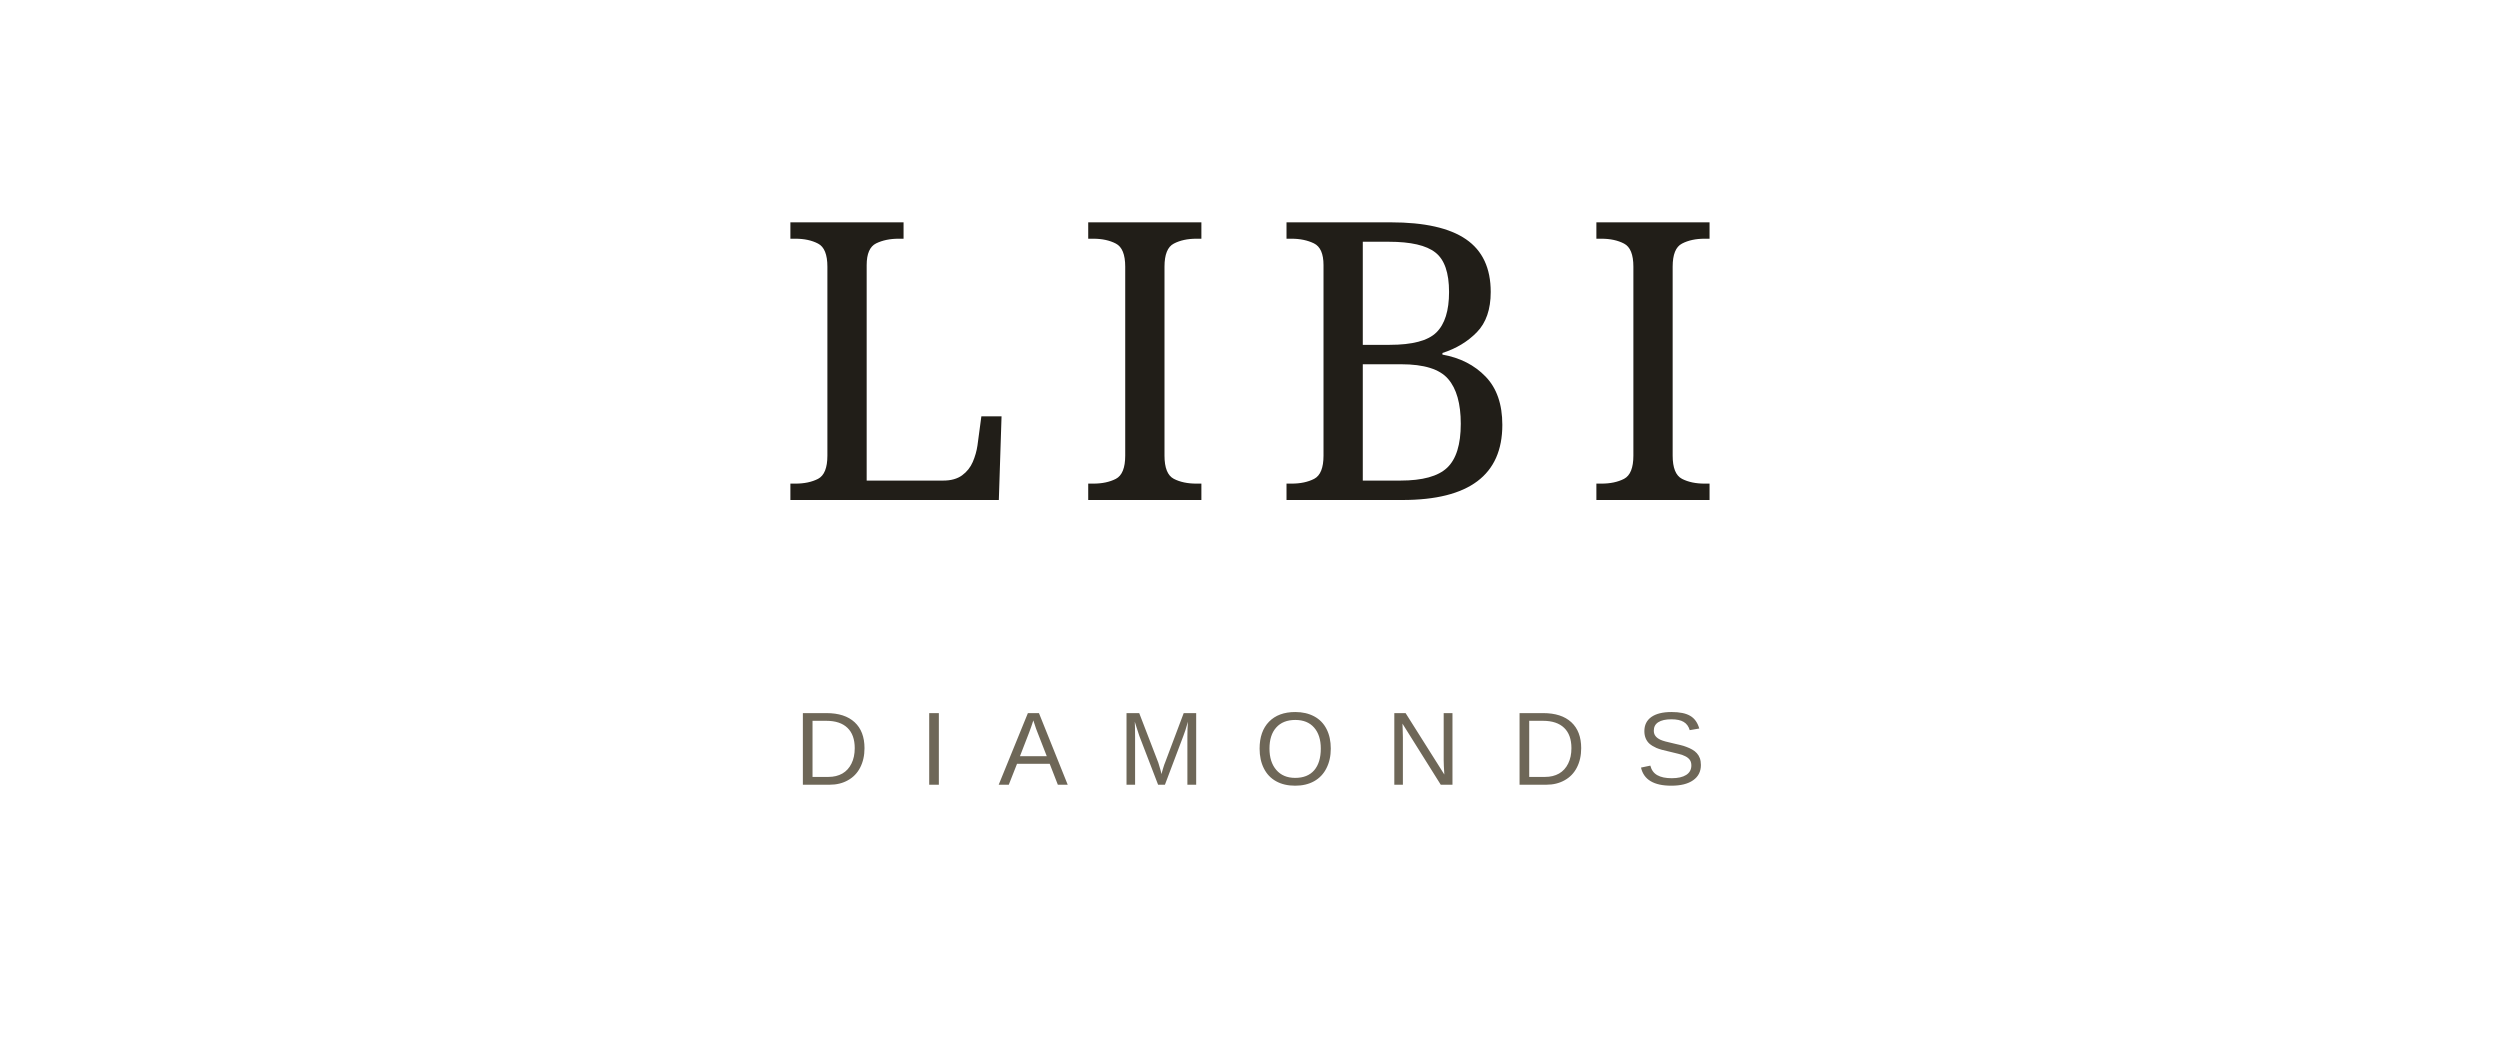
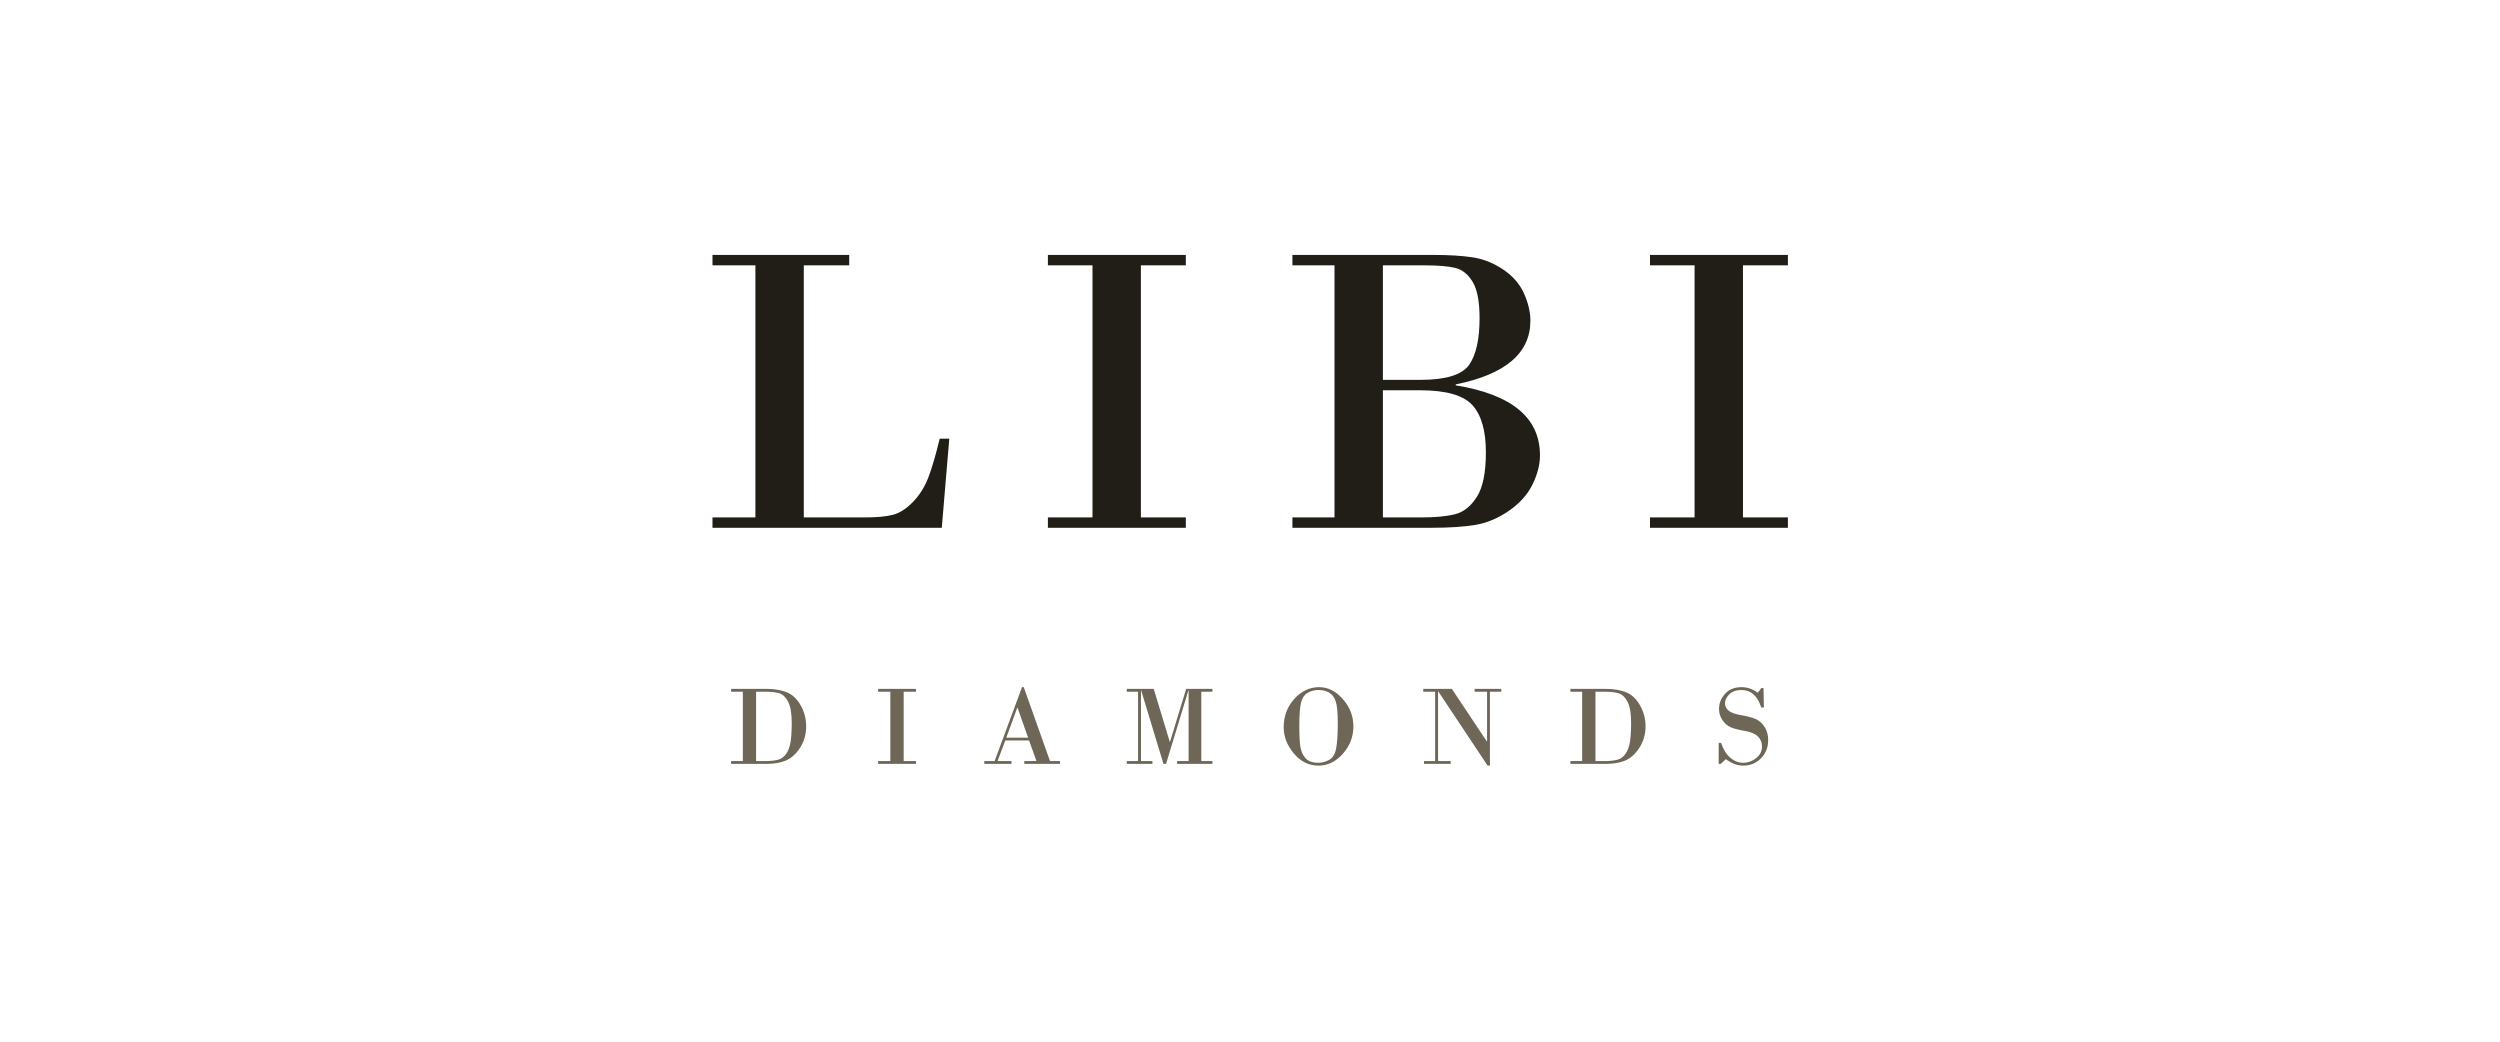
- <svg xmlns="http://www.w3.org/2000/svg" width="360" height="150" viewBox="0 0 360 150" fill="none" role="img" aria-labelledby="title">
-   <text x="180" y="72" text-anchor="middle" fill="#211E18" font-family="'Bodoni 72', 'Bodoni MT', Didot, Georgia, serif" font-size="56" font-weight="400" letter-spacing="8">LIBI</text>
-   <text x="180" y="113" text-anchor="middle" fill="#6E6758" font-family="Arial, Helvetica, sans-serif" font-size="15" font-weight="400" letter-spacing="7.2">DIAMONDS</text>
+ <svg xmlns="http://www.w3.org/2000/svg" width="360" height="150" viewBox="0 0 360 150" fill="none" role="img" aria-labelledby="t">
+   <g transform="translate(99.66738 76)">
+     <path d="M22.62-37.79L16.08-37.79L16.08-1.49L24.90-1.49Q27.45-1.49 28.92-1.87Q30.38-2.26 31.80-3.72Q33.22-5.19 34-7.21Q34.78-9.23 35.65-12.83L37.03-12.83L35.95 0L2.93 0L2.93-1.49L9.11-1.49L9.11-37.79L2.93-37.79L2.93-39.29L22.62-39.29 M51.23-1.49L57.65-1.49L57.65-37.79L51.23-37.79L51.23-39.29L71.09-39.29L71.09-37.79L64.62-37.79L64.62-1.49L71.09-1.49L71.09 0L51.23 0 M86.44-1.49L92.50-1.49L92.50-37.79L86.44-37.79L86.44-39.29L106.74-39.29Q110.08-39.29 112.36-38.95Q114.65-38.61 116.76-37.21Q118.87-35.80 119.79-33.74Q120.71-31.67 120.71-29.82Q120.71-22.82 109.96-20.65L109.96-20.51Q122.09-18.54 122.09-10.43Q122.09-8.44 121.01-6.23Q119.92-4.01 117.55-2.40Q115.18-0.79 112.70-0.40Q110.23 0 106.48 0L86.44 0L86.44-1.49M105.48-37.79L99.47-37.79L99.47-21.30L104.86-21.30Q110.34-21.30 111.87-23.44Q113.39-25.58 113.39-30.18Q113.39-33.78 112.39-35.42Q111.40-37.06 109.86-37.43Q108.32-37.79 105.48-37.79M104.81-19.80L99.47-19.80L99.47-1.49L104.98-1.49Q108.06-1.49 109.89-1.96Q111.72-2.43 113.01-4.47Q114.30-6.50 114.30-10.87Q114.30-15.53 112.35-17.67Q110.40-19.80 104.81-19.80 M137.93-1.49L144.35-1.49L144.35-37.79L137.93-37.79L137.93-39.29L157.79-39.29L157.79-37.79L151.32-37.79L151.32-1.49L157.79-1.49L157.79 0L137.93 0" fill="#211E18" />
+   </g>
+   <g transform="translate(104.5386 110)">
+     <path d="M0.74-0.41L2.43-0.41L2.43-10.39L0.74-10.39L0.74-10.80L5.84-10.80Q7.53-10.80 8.74-10.32Q9.94-9.85 10.75-8.45Q11.55-7.05 11.55-5.41Q11.55-3.68 10.67-2.32Q9.78-0.96 8.62-0.48Q7.47 0 5.81 0L0.74 0L0.74-0.41M5.78-10.39L4.34-10.39L4.34-0.41L5.74-0.41Q6.85-0.41 7.55-0.61Q8.24-0.81 8.70-1.49Q9.15-2.17 9.31-3.21Q9.47-4.25 9.47-5.92Q9.47-7.94 8.96-8.93Q8.45-9.92 7.71-10.16Q6.97-10.39 5.78-10.39 M21.91-0.41L23.67-0.41L23.67-10.39L21.91-10.39L21.91-10.80L27.37-10.80L27.37-10.39L25.59-10.39L25.59-0.41L27.37-0.41L27.37 0L21.91 0 M44.71-0.41L43.65-3.37L40.22-3.37L39.11-0.41L41.11-0.41L41.11 0L37.20 0L37.20-0.41L38.69-0.41L42.63-11.05L42.88-11.05L46.66-0.41L48.11-0.41L48.11 0L42.96 0L42.96-0.41L44.71-0.41M41.95-8.10L40.37-3.78L43.51-3.78L41.98-8.10 M57.72-10.39L57.72-10.80L61.60-10.80L63.91-3.17L63.94-3.17L66.27-10.80L70.05-10.80L70.05-10.39L68.45-10.39L68.45-0.41L70.05-0.41L70.05 0L64.97 0L64.97-0.41L66.62-0.41L66.62-10.58L66.59-10.58L63.37 0L63 0L59.79-10.58L59.76-10.58L59.76-0.41L61.41-0.41L61.41 0L57.72 0L57.72-0.41L59.34-0.41L59.34-10.39 M85.33 0.25Q83.23 0.25 81.77-1.51Q80.31-3.26 80.31-5.26Q80.31-7.66 81.84-9.36Q83.38-11.05 85.41-11.05Q87.32-11.05 88.83-9.33Q90.35-7.61 90.35-5.41Q90.35-3.16 88.83-1.45Q87.31 0.25 85.33 0.25M85.36-10.64Q84.47-10.64 83.77-10.24Q83.06-9.83 82.81-8.82Q82.56-7.81 82.56-5.31Q82.56-3.58 82.70-2.55Q82.85-1.51 83.44-0.84Q84.03-0.16 85.29-0.16Q86.07-0.16 86.85-0.57Q87.62-0.98 87.86-2.19Q88.10-3.39 88.10-5.89Q88.10-8.15 87.80-9.02Q87.51-9.88 86.86-10.26Q86.21-10.64 85.36-10.64 M111.65-10.39L110.01-10.39L110.01 0.25L109.68 0.25L102.57-10.44L102.54-10.44L102.54-0.41L104.36-0.41L104.36 0L100.52 0L100.52-0.41L102.12-0.41L102.12-10.39L100.41-10.39L100.41-10.80L104.53-10.80L109.57-3.23L109.60-3.23L109.60-10.39L107.81-10.39L107.81-10.80L111.65-10.80 M121.60-0.41L123.29-0.41L123.29-10.39L121.60-10.39L121.60-10.80L126.70-10.80Q128.40-10.80 129.60-10.32Q130.81-9.85 131.61-8.45Q132.42-7.05 132.42-5.41Q132.42-3.68 131.53-2.32Q130.64-0.96 129.49-0.48Q128.33 0 126.67 0L121.60 0L121.60-0.41M126.64-10.39L125.21-10.39L125.21-0.41L126.61-0.41Q127.71-0.41 128.41-0.61Q129.11-0.81 129.56-1.49Q130.02-2.17 130.18-3.21Q130.34-4.25 130.34-5.92Q130.34-7.94 129.83-8.93Q129.32-9.92 128.57-10.16Q127.83-10.39 126.64-10.39 M149.08-10.92L149.41-10.92L149.46-8.12L149.08-8.12Q148.27-10.64 146.23-10.64Q145.11-10.64 144.48-10.02Q143.86-9.39 143.86-8.73Q143.86-8.10 144.38-7.67Q144.90-7.23 146.27-7Q147.65-6.76 148.37-6.42Q149.09-6.07 149.59-5.28Q150.08-4.48 150.08-3.45Q150.08-1.86 149.05-0.81Q148.01 0.25 146.48 0.25Q145.23 0.25 143.99-0.68L143.24 0L142.95 0L142.95-3.02L143.30-3.02Q143.78-1.60 144.63-0.88Q145.48-0.16 146.50-0.16Q147.51-0.16 148.35-0.83Q149.19-1.49 149.19-2.51Q149.19-3.36 148.61-3.94Q148.02-4.53 146.71-4.75Q145.40-4.97 144.70-5.27Q144-5.56 143.50-6.29Q143-7.02 143-7.90Q143-9.13 143.87-10.09Q144.74-11.05 146.23-11.05Q147.48-11.05 148.56-10.26Q148.86-10.55 149.08-10.92" fill="#6E6758" />
+   </g>
</svg>
